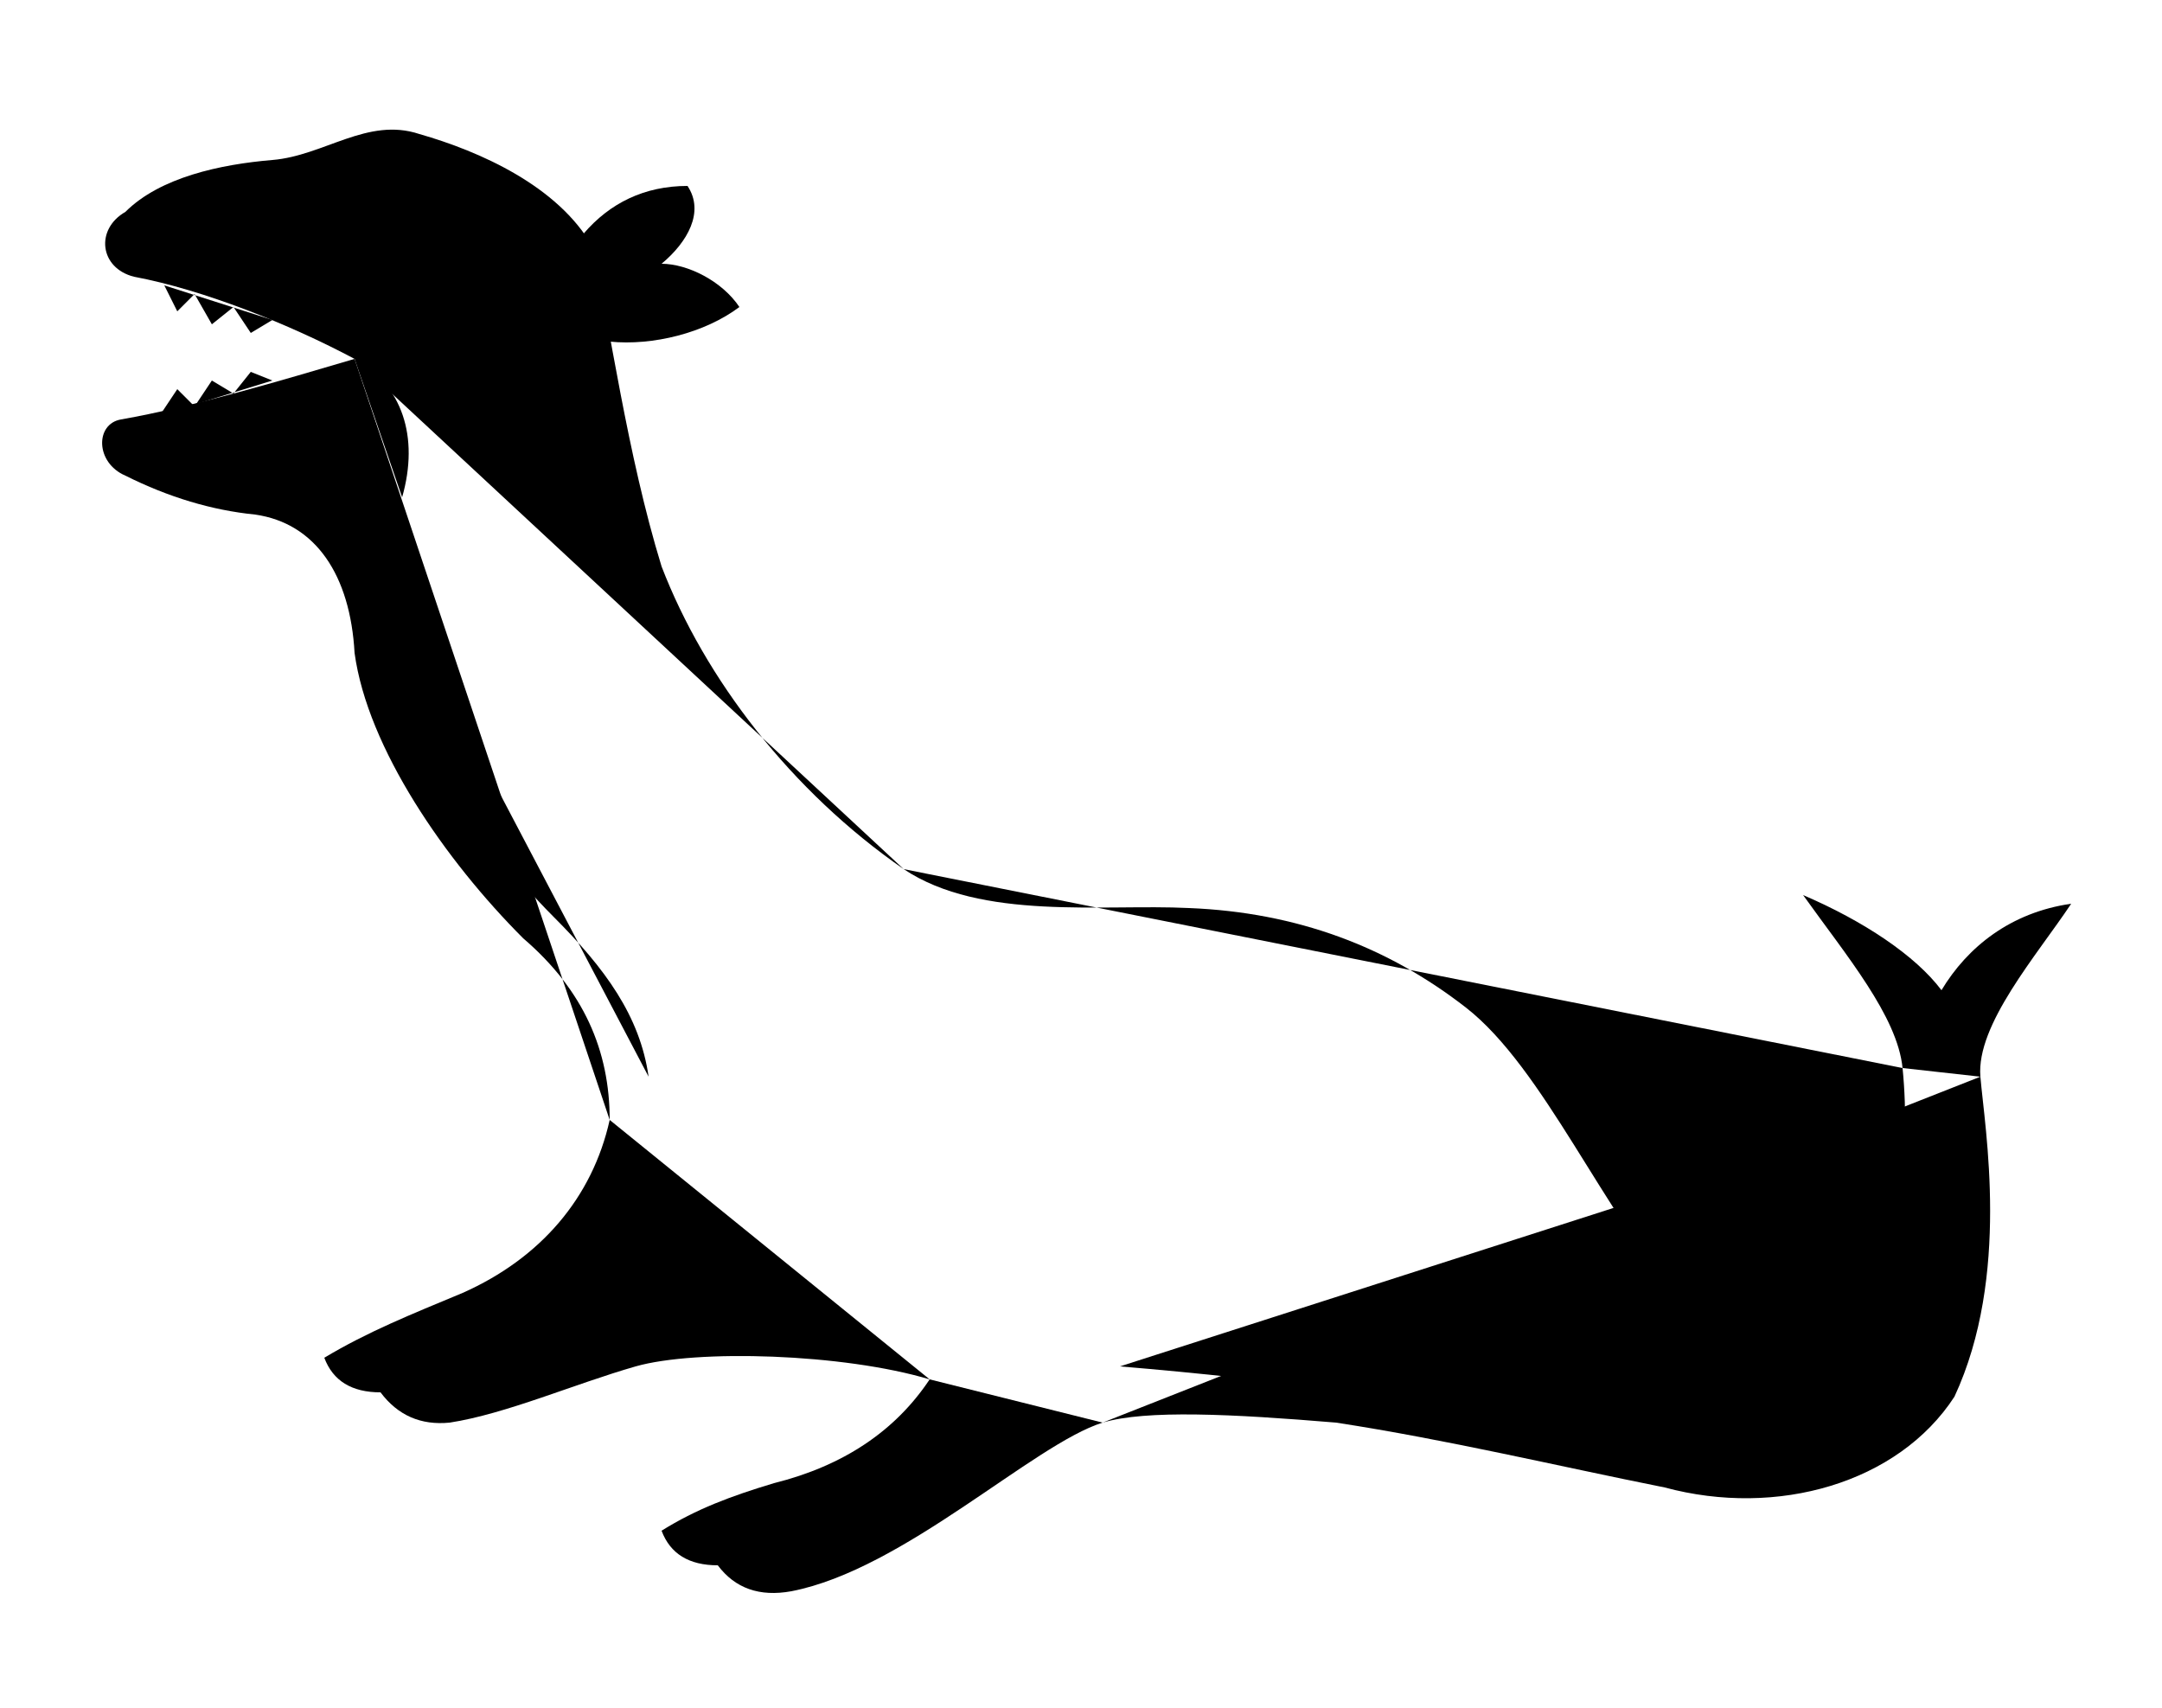
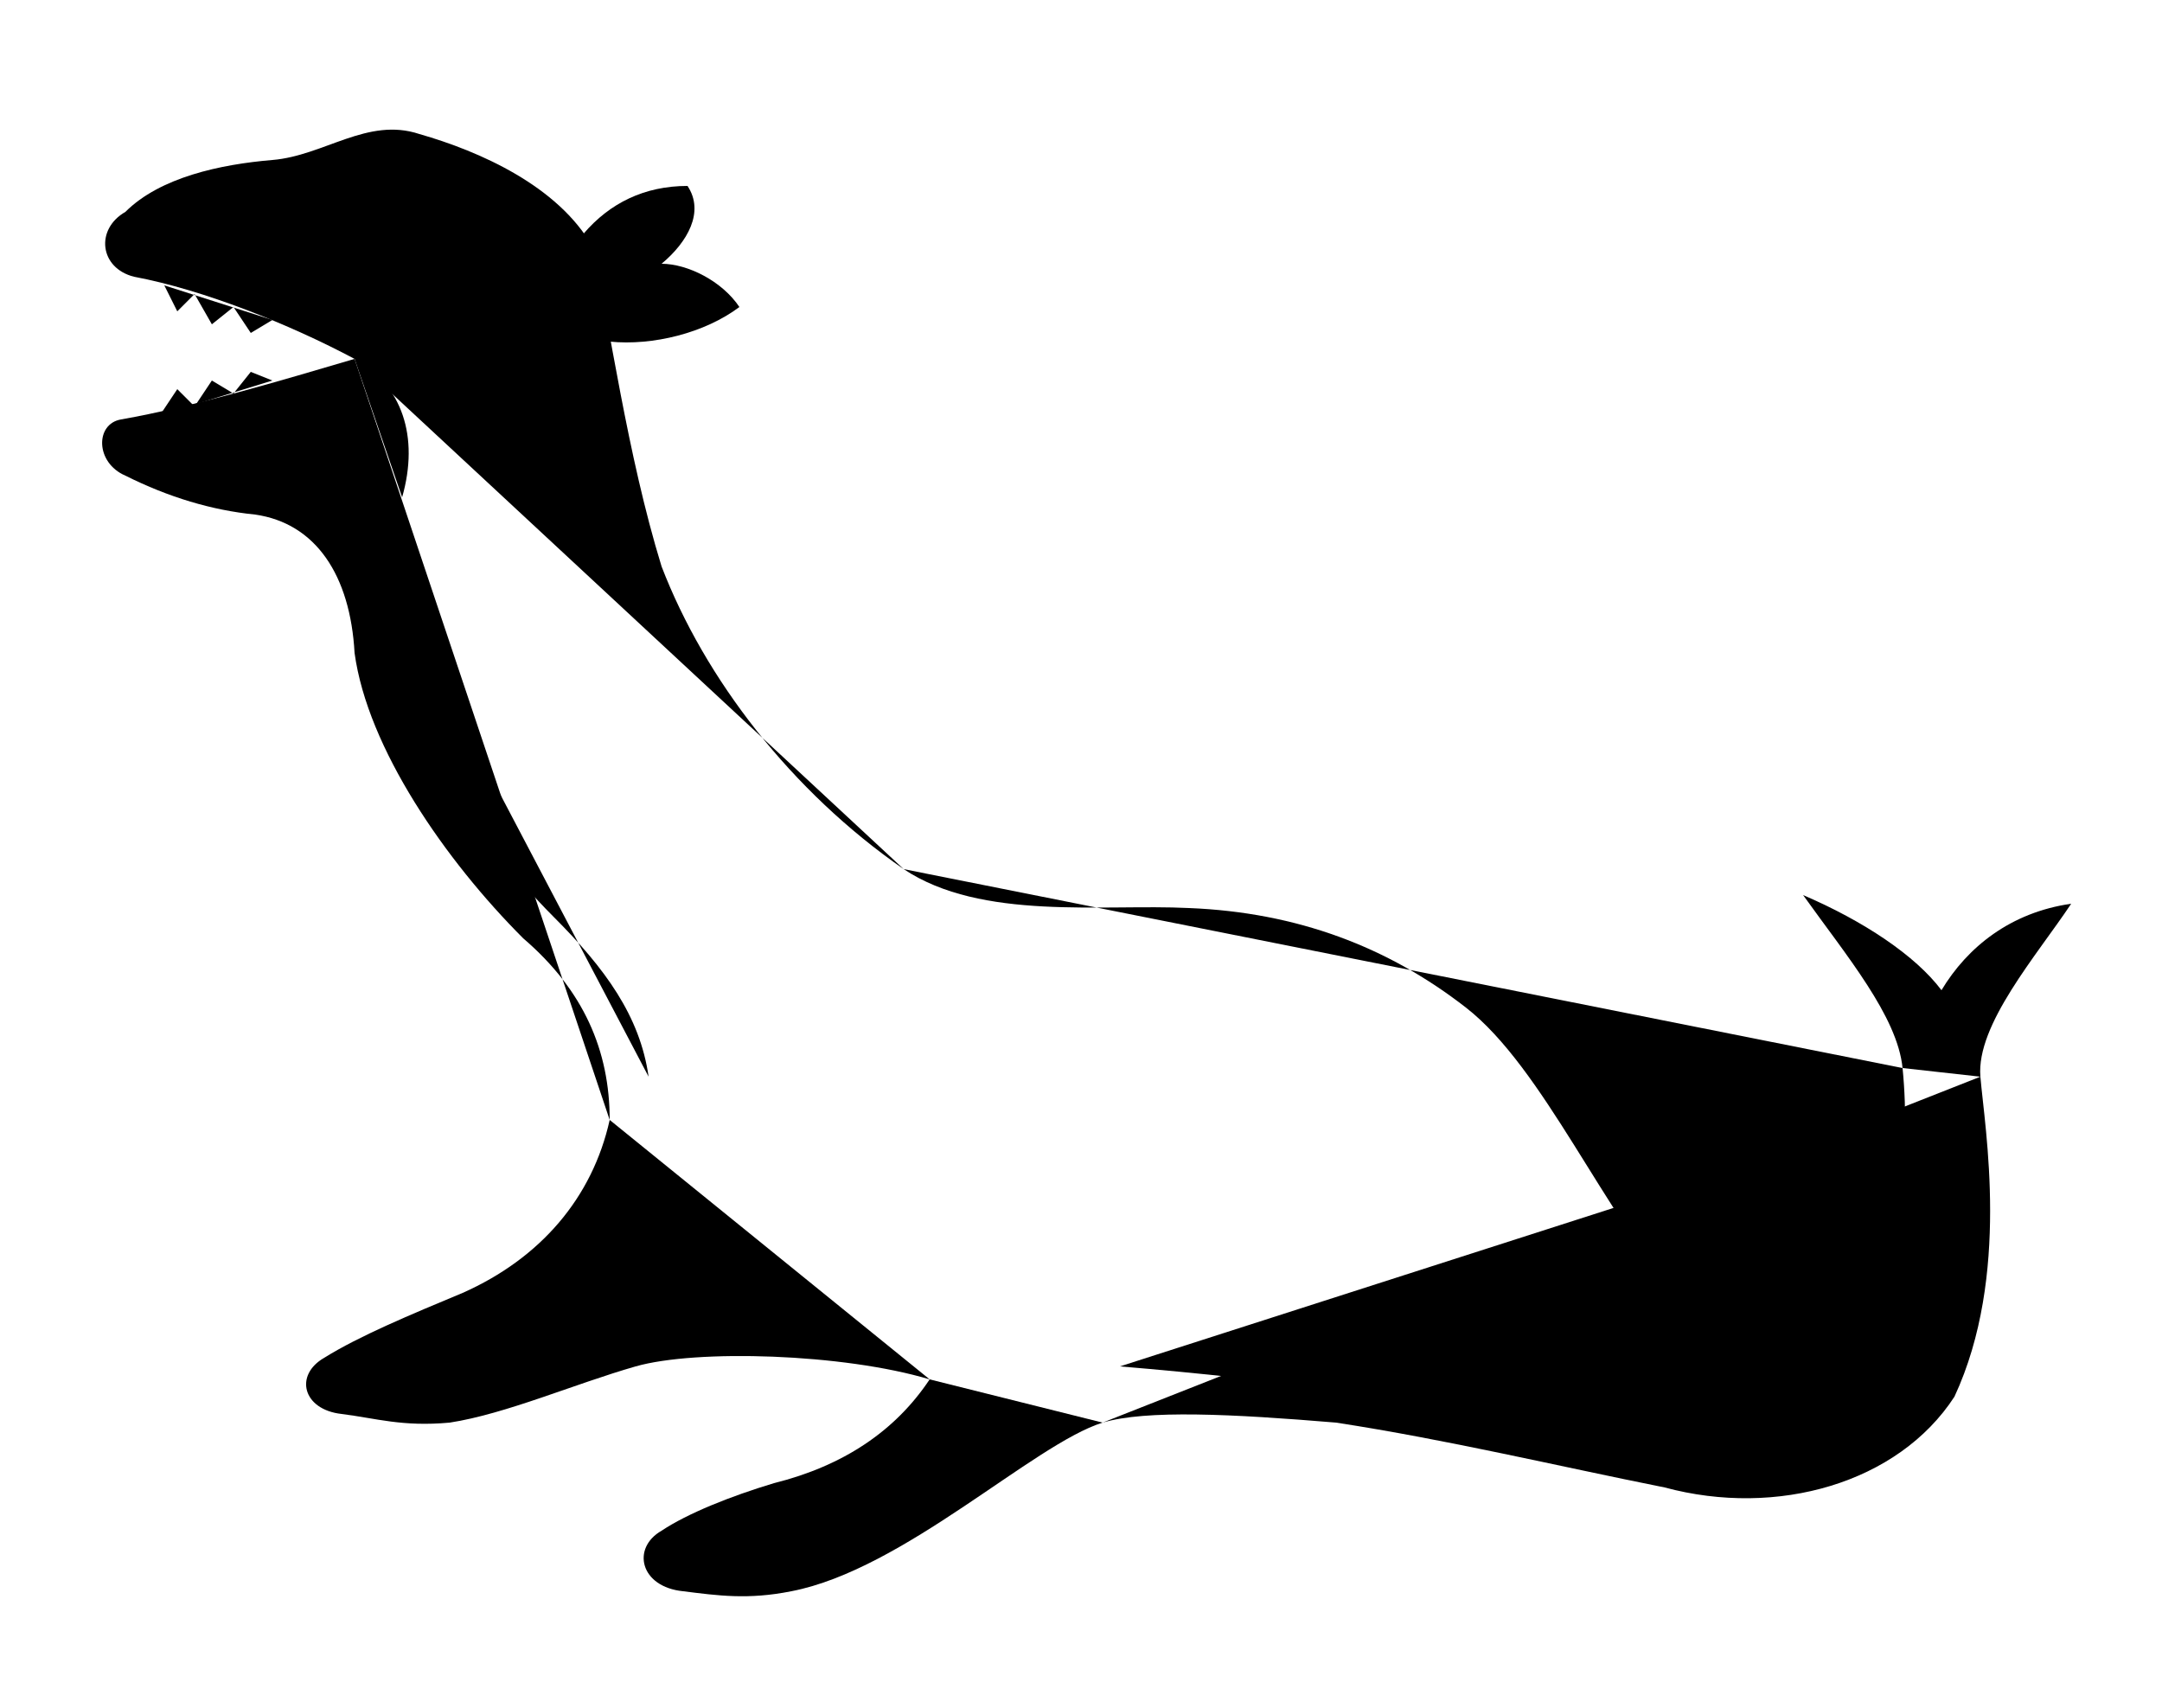
<svg xmlns="http://www.w3.org/2000/svg" viewBox="-245 -215 500 395">
  <g>
    <path d="M -163 -132 C -178 -140 -198 -148 -214 -151 C -222 -153 -223 -162 -216 -166 C -208 -174 -194 -177 -182 -178 C -170 -179 -160 -188 -148 -184 C -134 -180 -116 -172 -108 -158 C -104 -140 -100 -110 -92 -84 C -82 -58 -62 -32 -36 -14" />
    <path d="M -163 -132 C -180 -127 -200 -121 -217 -118 C -223 -117 -223 -108 -216 -105 C -206 -100 -196 -97 -186 -96 C -172 -94 -164 -82 -163 -64 C -160 -42 -142 -16 -124 2 C -110 14 -104 28 -104 44" />
    <path class="fine" d="M -168 -153 Q -160 -160 -151 -153 Q -160 -149 -168 -153 Z M -172 -160 C -164 -167 -152 -167 -144 -159 M -214 -164 Q -209 -170 -203 -168 M -163 -132 C -152 -126 -148 -114 -152 -100" />
    <path class="fine" d="M -207 -149 L -204 -143 L -200 -147 L -196 -140 L -191 -144 L -187 -138 L -182 -141 M -208 -119 L -204 -125 L -200 -121 L -196 -127 L -191 -124 L -187 -129 L -182 -127" />
  </g>
  <g>
    <path d="M -110 -161 C -104 -168 -96 -172 -86 -172 C -82 -166 -86 -159 -92 -154 C -86 -154 -78 -150 -74 -144 C -82 -138 -94 -135 -104 -136" />
    <path class="fine" d="M -106 -156 Q -99 -163 -91 -166 M -103 -146 Q -92 -148 -81 -145" />
  </g>
  <g>
    <path d="M -36 -14 C -18 -2 10 -6 30 -5 C 55 -4 76 4 94 18 C 112 32 126 66 144 86 C 158 102 176 104 186 90 C 194 78 197 52 195 32" />
    <path d="M 195 32 C 193.8 20 182 6 172 -8 C 186 -2 198 6 204 14 C 210 4 220 -4 234 -6 C 226 6 212 22 213 34" />
    <path d="M 213 34 C 214 46 220 80 207 108 C 194 128 166 136 140 129 C 115 124 90 118 64 114 C 40 112 20 111 10 114" />
    <path class="fine" d="M 14 101 C 50 104 90 109 120 118 C 150 127 178 123 196 104 C 208 90 208 64 204 40 M 196 16 Q 190 5 179 -3 M 209 16 Q 215 5 227 -2" />
    <path class="fine" d="M -157 -84 C -155 -52 -136 -22 -117 -3 C -105 9 -97 20 -95 34" />
  </g>
  <g>
-     <path d="M -104 44 C -108 62 -120 76 -138 84 C -150 89 -160 93 -170 99 Q -167 107 -157 107 Q -151 115 -141 114 C -128 112 -112 105 -98 101 C -84 97 -50 98 -30 104" />
-     <path d="M -30 104 C -38 116 -50 124 -66 128 C -76 131 -84 134 -92 139 Q -89 147 -79 147 Q -73 155 -62 153 C -36 148 -6 119 10 114" />
-     <path class="fine" d="M -118 92 Q -140 98 -162 100 M -116 100 Q -130 106 -146 110 M -36 120 Q -60 130 -82 140 M -30 128 Q -46 140 -66 148" />
+     <path d="M -104 44 C -108 62 -120 76 -138 84 C -150 89 -162 94 -170 99 C -177 103 -175 111 -166 112 C -158 113 -152 115 -141 114 C -128 112 -112 105 -98 101 C -84 97 -50 98 -30 104" />
+     <path d="M -30 104 C -38 116 -50 124 -66 128 C -76 131 -86 135 -92 139 C -99 143 -97 152 -87 153 C -79 154 -72 155 -62 153 C -36 148 -6 119 10 114" />
+     <path class="fine" d="M -118 92 Q -140 99.5 -165 102 M -116 100 Q -134 107 -154 110 M -36 120 Q -58 135 -86 143 M -30 128 Q -48 142 -72 150" />
  </g>
</svg>
